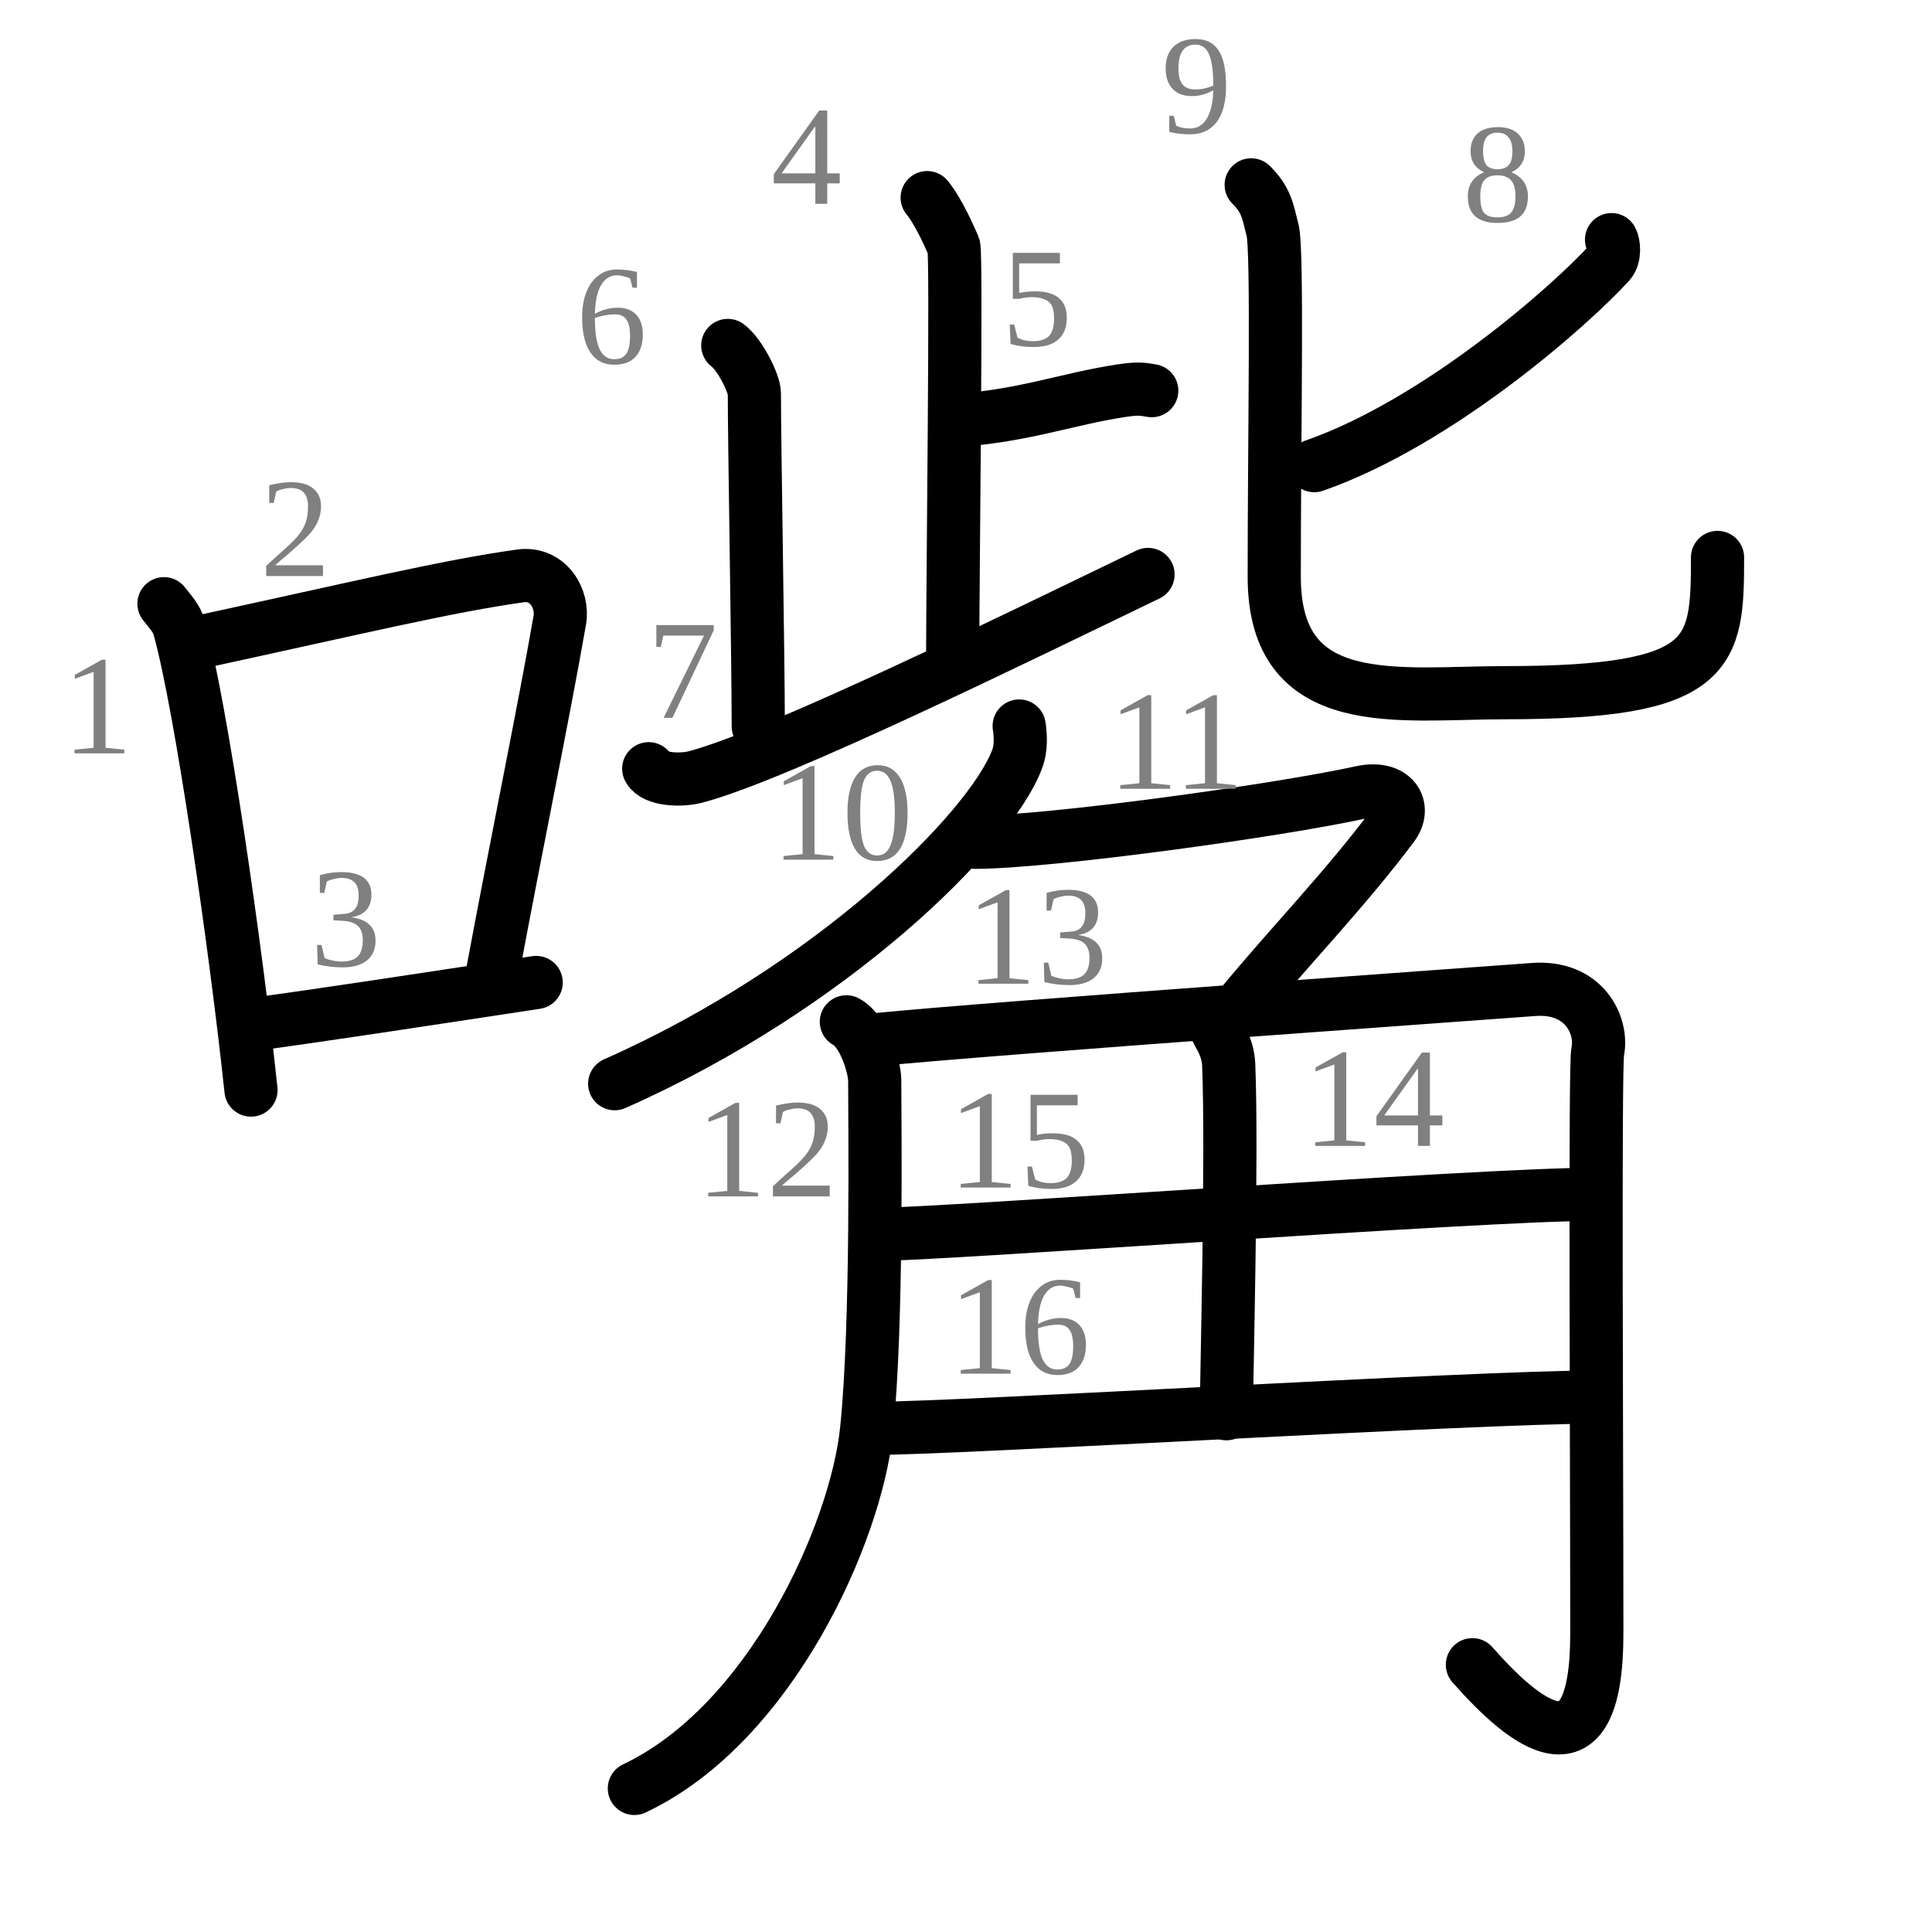
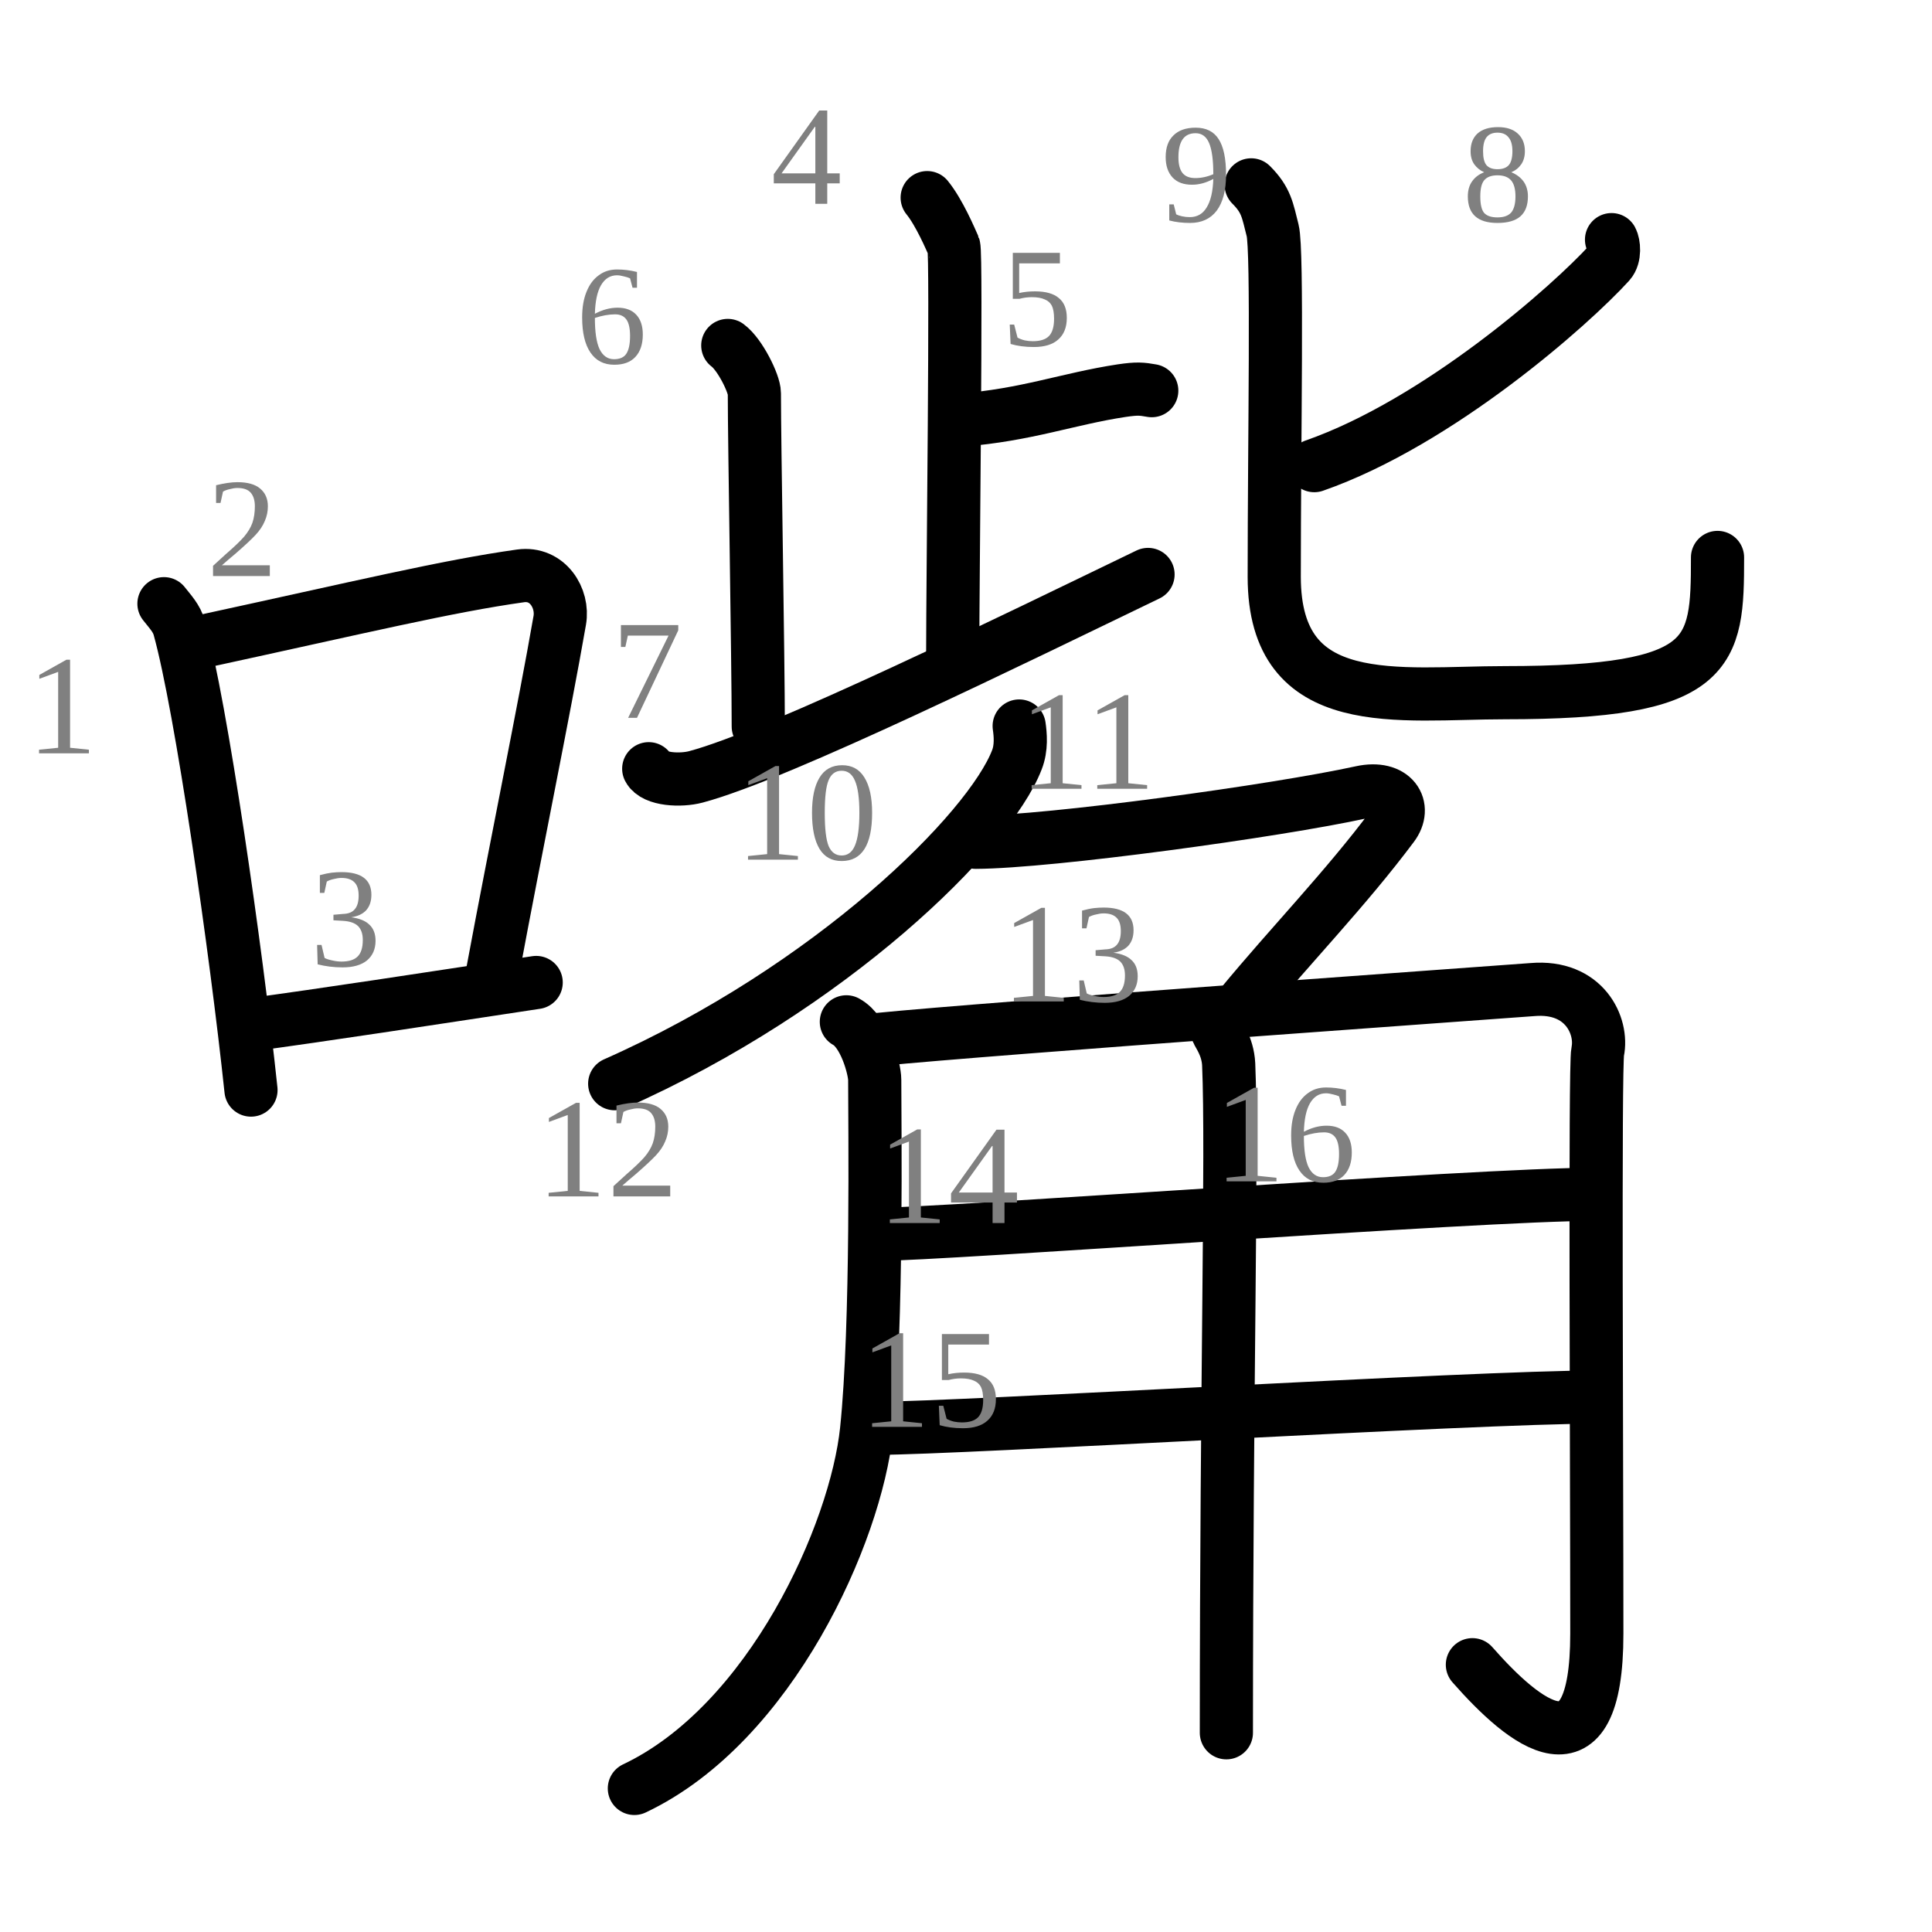
<svg xmlns="http://www.w3.org/2000/svg" xmlns:ns1="http://kanjivg.tagaini.net" width="109" height="109" viewBox="0 0 109 109">
  <g id="kvg:StrokePaths_05634" style="fill:none;stroke:#000000;stroke-width:3;stroke-linecap:round;stroke-linejoin:round;">
    <g id="kvg:05634" ns1:element="嘴">
      <g id="kvg:05634-g1" ns1:element="口" ns1:position="left" ns1:radical="general">
        <path id="kvg:05634-s1" ns1:type="㇑" d="M9.25,34.06c0.35,0.45,0.72,0.82,0.87,1.38c1.23,4.42,3.2,18.12,4.04,26.06" />
        <path id="kvg:05634-s2" ns1:type="㇕b" d="M11.46,36.18c8.94-1.94,13.77-3.11,17.91-3.69c1.52-0.21,2.43,1.26,2.21,2.51c-0.9,5.17-2.45,12.65-3.78,19.8" />
        <path id="kvg:05634-s3" ns1:type="㇐b" d="M13.82,57.86c4.87-0.66,9.75-1.42,16.43-2.43" />
      </g>
      <g id="kvg:05634-g2" ns1:element="觜" ns1:position="right">
        <g id="kvg:05634-g3" ns1:element="此" ns1:position="top">
          <g id="kvg:05634-g4" ns1:element="止" ns1:position="left">
            <g id="kvg:05634-g5" ns1:element="卜" ns1:original="ト">
              <path id="kvg:05634-s4" ns1:type="㇑" d="M52.31,11.15c0.69,0.85,1.33,2.37,1.5,2.75c0.17,0.39-0.06,18.87-0.06,23.01" />
              <path id="kvg:05634-s5" ns1:type="㇐" d="M54.23,23.7c3.7-0.29,6.02-1.2,9.05-1.66c0.89-0.13,1.13-0.1,1.7,0" />
            </g>
            <path id="kvg:05634-s6" ns1:type="㇑a" d="M41.06,19.49c0.69,0.51,1.5,2.16,1.5,2.7c0,2.87,0.22,15.02,0.22,18.8" />
            <path id="kvg:05634-s7" ns1:type="㇐" d="M36.6,43.37c0.32,0.62,1.8,0.69,2.66,0.46c4.65-1.23,18.25-7.92,25.51-11.42" />
          </g>
          <g id="kvg:05634-g6" ns1:element="匕" ns1:position="right">
            <path id="kvg:05634-s8" ns1:type="㇒" d="M90.92,13.52c0.13,0.24,0.21,0.94-0.12,1.31c-2.17,2.39-9.63,8.99-16.65,11.44" />
            <path id="kvg:05634-s9" ns1:type="㇟" d="M70.59,10.43c0.86,0.86,0.92,1.43,1.21,2.57c0.29,1.14,0.09,11.75,0.09,19.54c0,7.79,7.04,6.54,13.03,6.54c11.78,0,11.98-2.17,11.98-7.63" />
          </g>
        </g>
        <g id="kvg:05634-g7" ns1:element="角" ns1:position="bottom">
          <g id="kvg:05634-g8" ns1:element="𠂊" ns1:variant="true" ns1:original="勹" ns1:position="top">
            <path id="kvg:05634-s10" ns1:type="㇒" d="M57.5,40.96c0.07,0.48,0.14,1.23-0.13,1.91C55.82,46.9,46.9,55.73,34.68,61.14" />
            <path id="kvg:05634-s11" ns1:type="㇇a" d="M55.05,47.52c4.2-0.02,16.95-1.77,21.75-2.82c1.82-0.4,2.58,0.83,1.76,1.91c-2.64,3.53-5.73,6.7-8.52,10.08" />
          </g>
          <g id="kvg:05634-g9" ns1:position="bottom">
            <path id="kvg:05634-s12" ns1:type="㇒" d="M47.75,57.65c1.05,0.57,1.6,2.67,1.6,3.27c0,2.35,0.16,13.83-0.46,19.77c-0.6,5.79-5.39,16.56-13.1,20.21" />
            <path id="kvg:05634-s13" ns1:type="㇆a" d="M49.5,58.65C56,58,84.82,55.96,86.46,55.83c2.94-0.25,3.98,2.06,3.68,3.5c-0.17,0.77-0.05,22.92-0.05,32.84c0,8.45-4.09,5.08-7.02,1.75" />
-             <path id="kvg:05634-s14" ns1:type="㇑a" d="M68.67,58.16c0.04,0.16,0.6,0.85,0.65,1.89c0.21,4.98-0.13,18.01-0.13,19.71" />
-             <path id="kvg:05634-s15" ns1:type="㇐a" d="M49.5,69.64c3.68,0,34.02-2.26,40.42-2.26" />
-             <path id="kvg:05634-s16" ns1:type="㇐a" d="M49.5,80.58c4.65,0,33.75-1.76,40.53-1.76" />
+             <path id="kvg:05634-s14" ns1:type="㇐a" d="M49.5,69.64c3.68,0,34.02-2.26,40.42-2.26" />
+             <path id="kvg:05634-s15" ns1:type="㇐a" d="M49.5,80.58c4.65,0,33.75-1.76,40.53-1.76" />
+             <path id="kvg:05634-s16" ns1:type="㇑a" d="M68.67,58.16c0.04,0.16,0.6,0.85,0.65,1.89c0.21,4.98-0.13,18.01-0.13,37.71" />
          </g>
        </g>
      </g>
    </g>
  </g>
  <g id="kvg:StrokeNumbers_05634" style="font-size:8;fill:#808080">
-     <text transform="matrix(1 0 0 1 3.50 42.50)">1</text>
-     <text transform="matrix(1 0 0 1 14.66 32.50)">2</text>
+     <text transform="matrix(1 0 0 1 1.50 42.50)">1</text>
+     <text transform="matrix(1 0 0 1 11.66 32.50)">2</text>
    <text transform="matrix(1 0 0 1 17.50 54.50)">3</text>
    <text transform="matrix(1 0 0 1 43.50 11.50)">4</text>
    <text transform="matrix(1 0 0 1 56.50 19.50)">5</text>
    <text transform="matrix(1 0 0 1 32.50 20.50)">6</text>
-     <text transform="matrix(1 0 0 1 36.50 40.50)">7</text>
+     <text transform="matrix(1 0 0 1 34.50 40.50)">7</text>
    <text transform="matrix(1 0 0 1 82.50 12.50)">8</text>
-     <text transform="matrix(1 0 0 1 65.50 7.50)">9</text>
-     <text transform="matrix(1 0 0 1 43.50 48.50)">10</text>
-     <text transform="matrix(1 0 0 1 62.50 44.50)">11</text>
-     <text transform="matrix(1 0 0 1 39.25 67.50)">12</text>
-     <text transform="matrix(1 0 0 1 54.50 55.50)">13</text>
-     <text transform="matrix(1 0 0 1 73.50 64.65)">14</text>
-     <text transform="matrix(1 0 0 1 53.50 67.00)">15</text>
-     <text transform="matrix(1 0 0 1 53.50 77.50)">16</text>
+     <text transform="matrix(1 0 0 1 65.50 12.50)">9</text>
+     <text transform="matrix(1 0 0 1 41.50 48.50)">10</text>
+     <text transform="matrix(1 0 0 1 57.50 44.50)">11</text>
+     <text transform="matrix(1 0 0 1 30.25 67.50)">12</text>
+     <text transform="matrix(1 0 0 1 56.50 56.50)">13</text>
+     <text transform="matrix(1 0 0 1 49.50 69.00)">14</text>
+     <text transform="matrix(1 0 0 1 48.50 80.50)">15</text>
+     <text transform="matrix(1 0 0 1 68.50 66.65)">16</text>
  </g>
</svg>
